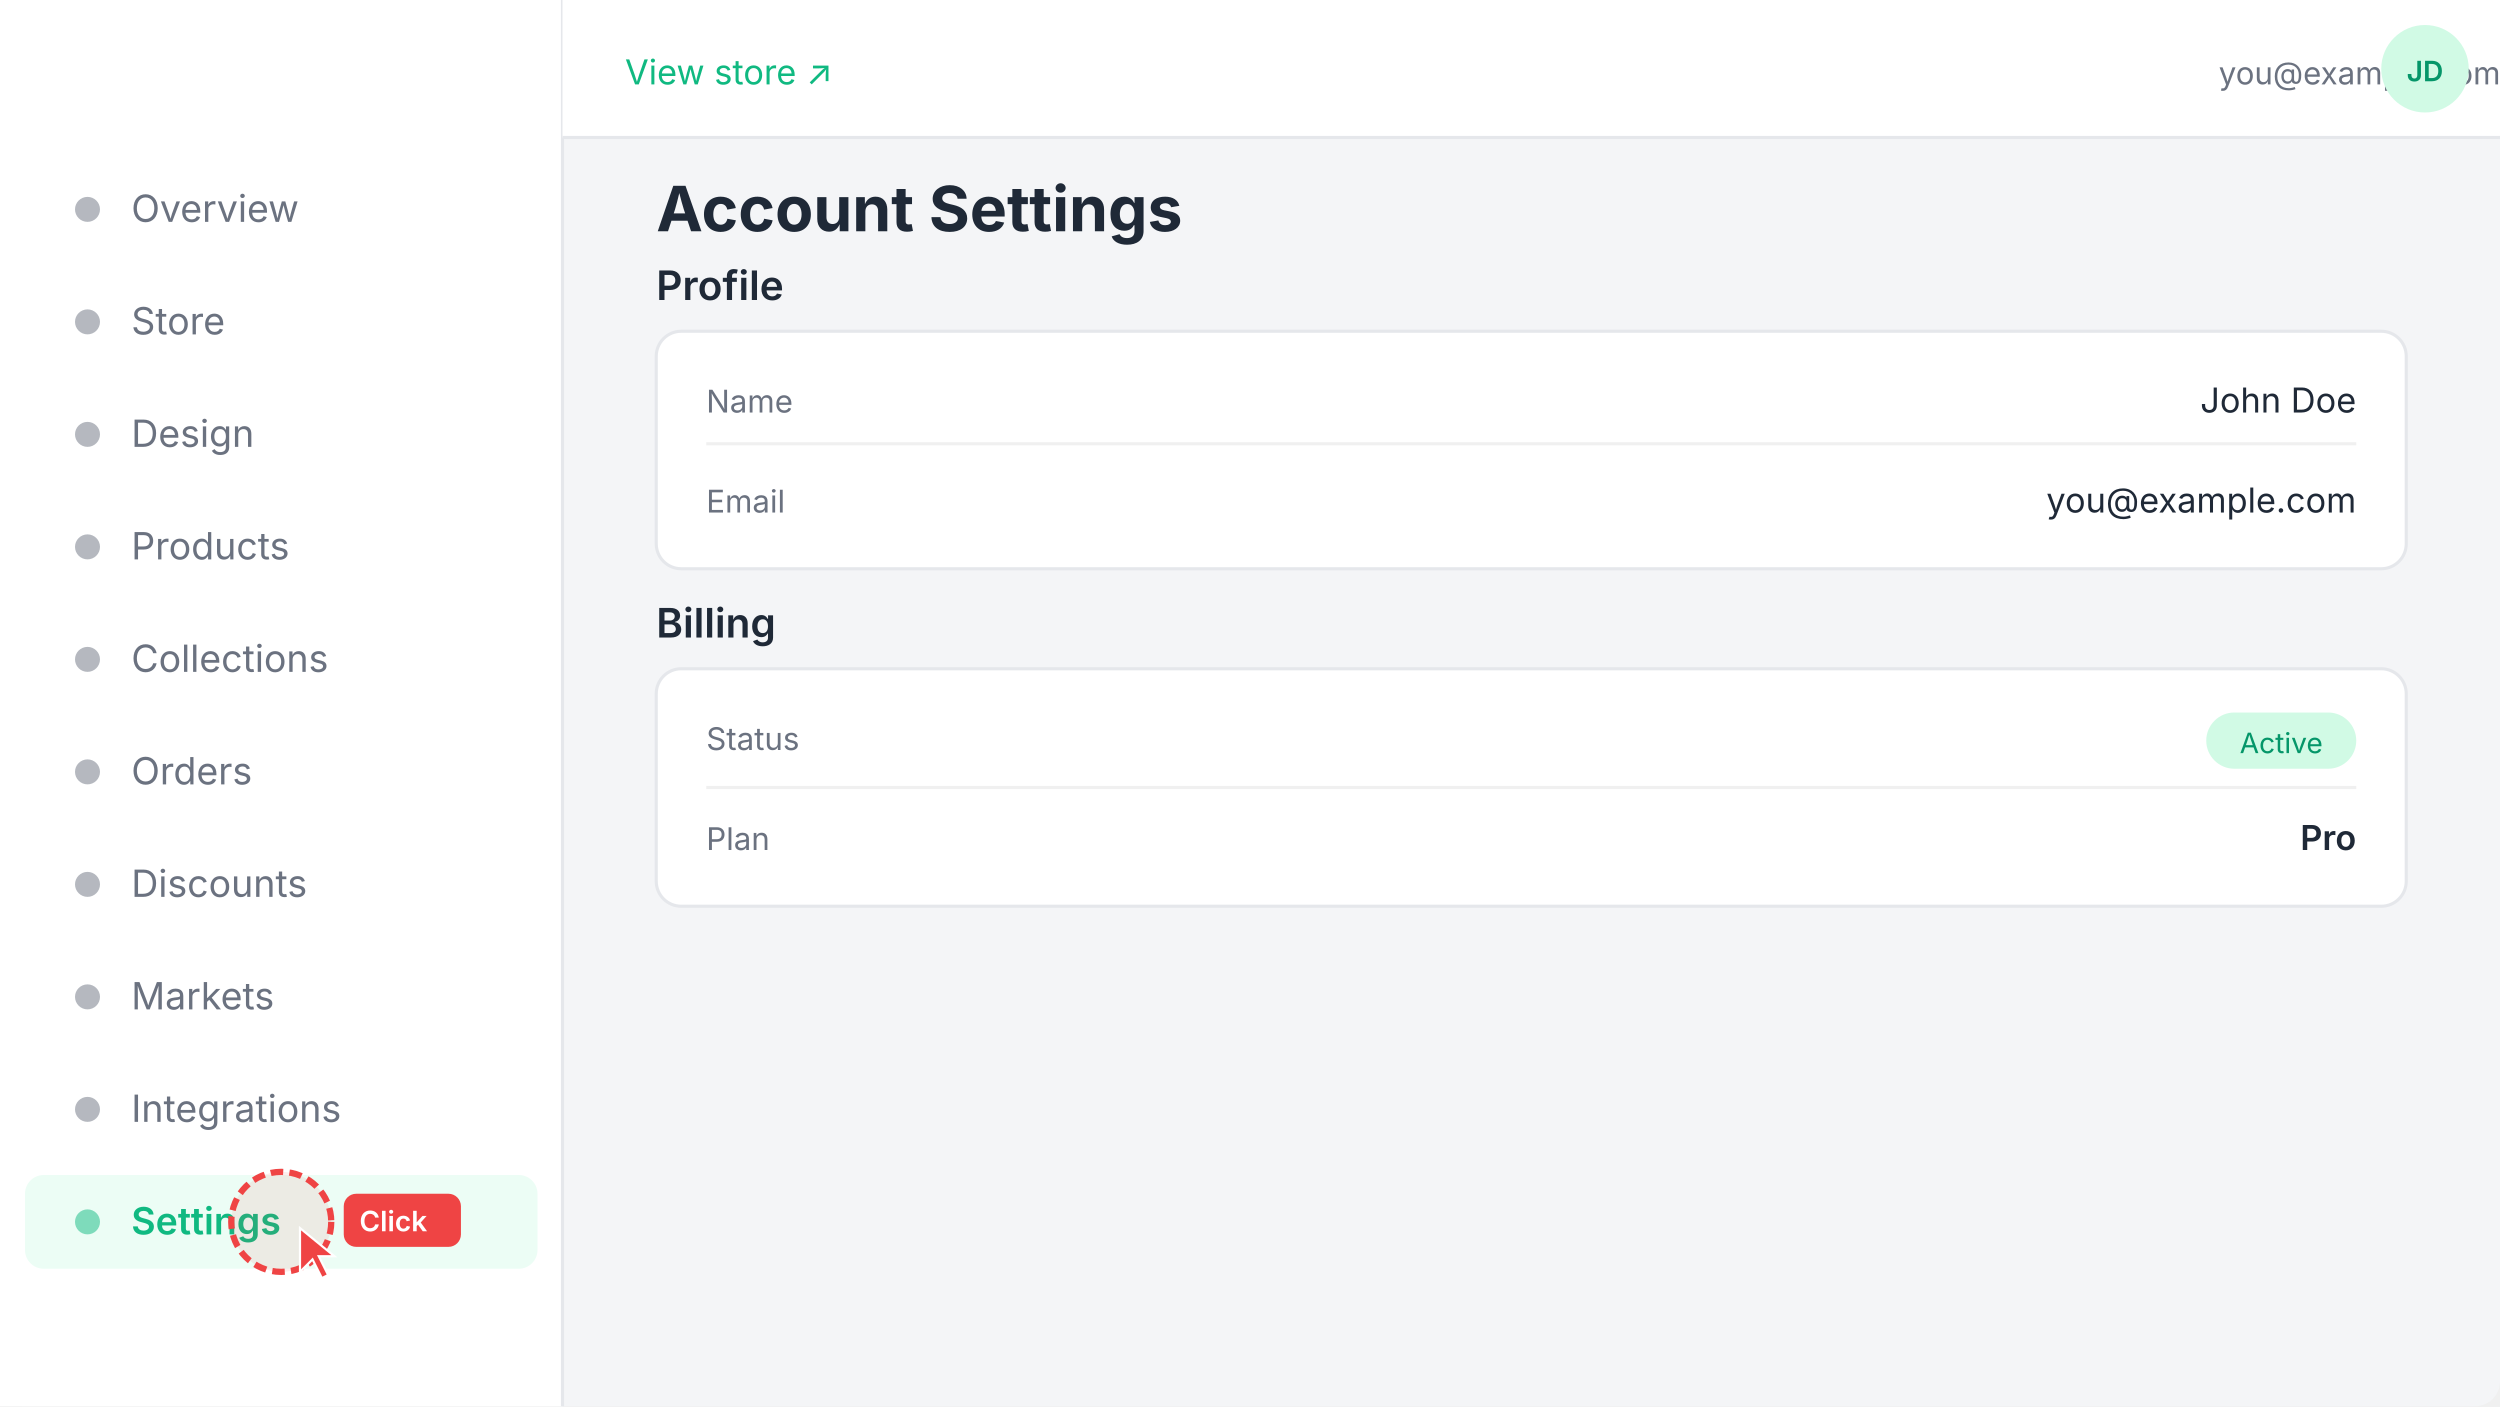
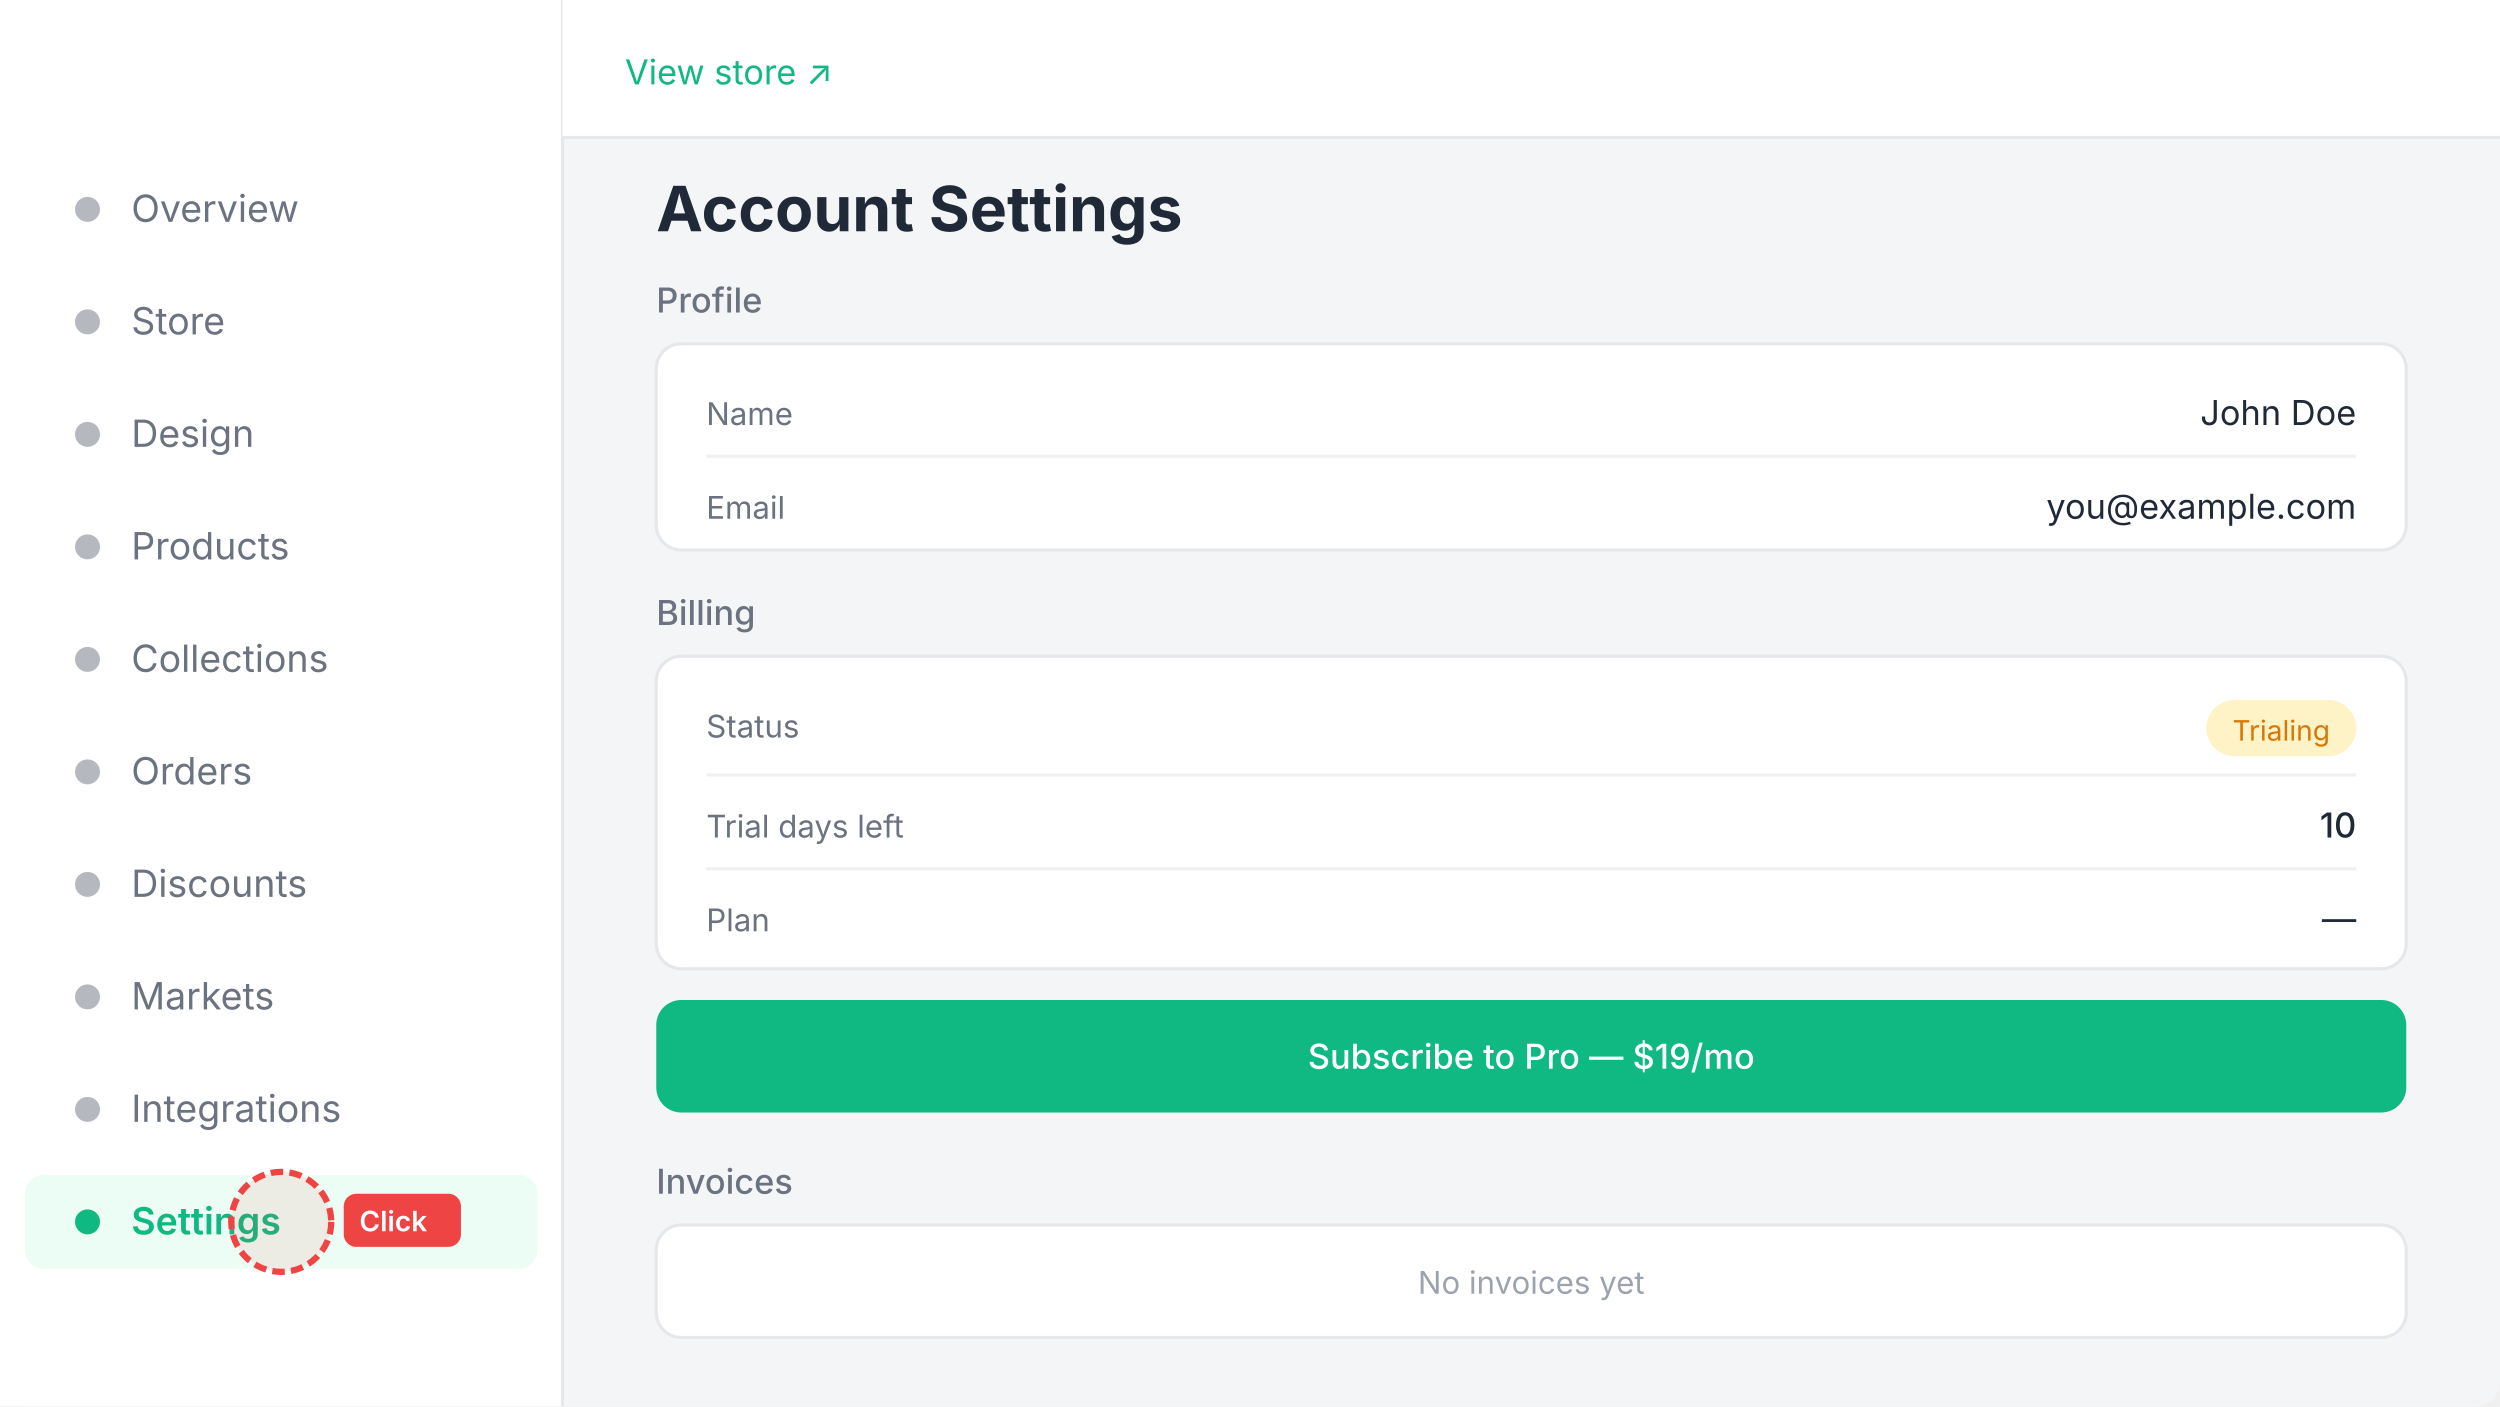
<svg xmlns="http://www.w3.org/2000/svg" viewBox="0 0 800 450" width="800" height="450">
  <defs>
-     <style>
-     text { font-family: -apple-system, BlinkMacSystemFont, 'Segoe UI', sans-serif; }
-   </style>
+     <style>text { font-family: -apple-system, BlinkMacSystemFont, 'Segoe UI', sans-serif; }</style>
  </defs>
  <rect width="800" height="450" fill="#f4f5f7" rx="8" />
-   <rect x="0" y="0" width="180" height="450" fill="#ffffff" rx="0" />
-   <line x1="180" y1="0" x2="180" y2="450" stroke="#e5e7eb" stroke-width="1" />
+   <rect x="0" y="0" width="180" height="450" fill="#ffffff" />
+   <line x1="180" y1="0" x2="180" y2="450" stroke="#e5e7eb" />
  <circle cx="28" cy="67" r="4" fill="#6b7280" opacity="0.5" />
-   <text x="42" y="71" font-size="12" fill="#6b7280" font-weight="400">Overview</text>
+   <text x="42" y="71" font-size="12" fill="#6b7280">Overview</text>
  <circle cx="28" cy="103" r="4" fill="#6b7280" opacity="0.5" />
-   <text x="42" y="107" font-size="12" fill="#6b7280" font-weight="400">Store</text>
+   <text x="42" y="107" font-size="12" fill="#6b7280">Store</text>
  <circle cx="28" cy="139" r="4" fill="#6b7280" opacity="0.5" />
-   <text x="42" y="143" font-size="12" fill="#6b7280" font-weight="400">Design</text>
+   <text x="42" y="143" font-size="12" fill="#6b7280">Design</text>
  <circle cx="28" cy="175" r="4" fill="#6b7280" opacity="0.5" />
-   <text x="42" y="179" font-size="12" fill="#6b7280" font-weight="400">Products</text>
+   <text x="42" y="179" font-size="12" fill="#6b7280">Products</text>
  <circle cx="28" cy="211" r="4" fill="#6b7280" opacity="0.5" />
-   <text x="42" y="215" font-size="12" fill="#6b7280" font-weight="400">Collections</text>
+   <text x="42" y="215" font-size="12" fill="#6b7280">Collections</text>
  <circle cx="28" cy="247" r="4" fill="#6b7280" opacity="0.5" />
-   <text x="42" y="251" font-size="12" fill="#6b7280" font-weight="400">Orders</text>
+   <text x="42" y="251" font-size="12" fill="#6b7280">Orders</text>
  <circle cx="28" cy="283" r="4" fill="#6b7280" opacity="0.5" />
-   <text x="42" y="287" font-size="12" fill="#6b7280" font-weight="400">Discounts</text>
+   <text x="42" y="287" font-size="12" fill="#6b7280">Discounts</text>
  <circle cx="28" cy="319" r="4" fill="#6b7280" opacity="0.5" />
-   <text x="42" y="323" font-size="12" fill="#6b7280" font-weight="400">Markets</text>
+   <text x="42" y="323" font-size="12" fill="#6b7280">Markets</text>
  <circle cx="28" cy="355" r="4" fill="#6b7280" opacity="0.5" />
-   <text x="42" y="359" font-size="12" fill="#6b7280" font-weight="400">Integrations</text>
+   <text x="42" y="359" font-size="12" fill="#6b7280">Integrations</text>
  <rect x="8" y="376" width="164" height="30" rx="6" fill="#ecfdf5" />
-   <circle cx="28" cy="391" r="4" fill="#10b981" opacity="0.5" />
+   <circle cx="28" cy="391" r="4" fill="#10b981" />
  <text x="42" y="395" font-size="12" fill="#10b981" font-weight="600">Settings</text>
  <rect x="180" y="0" width="620" height="44" fill="#ffffff" />
-   <line x1="180" y1="44" x2="800" y2="44" stroke="#e5e7eb" stroke-width="1" />
+   <line x1="180" y1="44" x2="800" y2="44" stroke="#e5e7eb" />
  <text x="200" y="27" font-size="11" fill="#10b981">View store ↗</text>
-   <text x="710" y="27" font-size="10" fill="#6b7280">you@example.com</text>
-   <circle cx="776" cy="22" r="14" fill="#d1fae5" />
-   <text x="776" y="26" font-size="9" fill="#059669" text-anchor="middle" font-weight="600">JD</text>
  <text x="210" y="74" font-size="20" font-weight="700" fill="#1f2937">Account Settings</text>
-   <text x="210" y="96" font-size="13" font-weight="600" fill="#1f2937">Profile</text>
-   <rect x="210" y="106" width="560" height="76" rx="8" fill="#ffffff" stroke="#e5e7eb" stroke-width="1" />
-   <text x="226" y="132" font-size="10" fill="#6b7280">Name</text>
-   <text x="754" y="132" font-size="11" fill="#1f2937" text-anchor="end">John Doe</text>
-   <line x1="226" y1="142" x2="754" y2="142" stroke="#f0f0f0" stroke-width="1" />
-   <text x="226" y="164" font-size="10" fill="#6b7280">Email</text>
-   <text x="754" y="164" font-size="11" fill="#1f2937" text-anchor="end">you@example.com</text>
-   <text x="210" y="204" font-size="13" font-weight="600" fill="#1f2937">Billing</text>
-   <rect x="210" y="214" width="560" height="76" rx="8" fill="#ffffff" stroke="#e5e7eb" stroke-width="1" />
-   <text x="226" y="240" font-size="10" fill="#6b7280">Status</text>
-   <rect x="706" y="228" width="48" height="18" rx="9" fill="#d1fae5" />
-   <text x="730" y="241" font-size="9" fill="#059669" text-anchor="middle">Active</text>
-   <line x1="226" y1="252" x2="754" y2="252" stroke="#f0f0f0" stroke-width="1" />
-   <text x="226" y="272" font-size="10" fill="#6b7280">Plan</text>
-   <text x="754" y="272" font-size="11" font-weight="600" fill="#1f2937" text-anchor="end">Pro</text>
+   <text x="210" y="100" font-size="11" font-weight="500" fill="#6b7280">Profile</text>
+   <rect x="210" y="110" width="560" height="66" rx="8" fill="#ffffff" stroke="#e5e7eb" />
+   <text x="226" y="136" font-size="10" fill="#6b7280">Name</text>
+   <text x="754" y="136" font-size="11" fill="#1f2937" text-anchor="end">John Doe</text>
+   <line x1="226" y1="146" x2="754" y2="146" stroke="#f0f0f0" />
+   <text x="226" y="166" font-size="10" fill="#6b7280">Email</text>
+   <text x="754" y="166" font-size="11" fill="#1f2937" text-anchor="end">you@example.com</text>
+   <text x="210" y="200" font-size="11" font-weight="500" fill="#6b7280">Billing</text>
+   <rect x="210" y="210" width="560" height="100" rx="8" fill="#ffffff" stroke="#e5e7eb" />
+   <text x="226" y="236" font-size="10" fill="#6b7280">Status</text>
+   <rect x="706" y="224" width="48" height="18" rx="9" fill="#fef3c7" />
+   <text x="730" y="237" font-size="9" fill="#d97706" text-anchor="middle">Trialing</text>
+   <line x1="226" y1="248" x2="754" y2="248" stroke="#f0f0f0" />
+   <text x="226" y="268" font-size="10" fill="#6b7280">Trial days left</text>
+   <text x="754" y="268" font-size="11" fill="#1f2937" font-weight="500" text-anchor="end">10</text>
+   <line x1="226" y1="278" x2="754" y2="278" stroke="#f0f0f0" />
+   <text x="226" y="298" font-size="10" fill="#6b7280">Plan</text>
+   <text x="754" y="298" font-size="11" fill="#1f2937" text-anchor="end">—</text>
+   <rect x="210" y="320" width="560" height="36" rx="8" fill="#10b981" />
+   <text x="490" y="342" font-size="11" fill="#ffffff" text-anchor="middle" font-weight="500">Subscribe to Pro — $19/mo</text>
+   <text x="210" y="382" font-size="11" font-weight="500" fill="#6b7280">Invoices</text>
+   <rect x="210" y="392" width="560" height="36" rx="8" fill="#ffffff" stroke="#e5e7eb" />
+   <text x="490" y="414" font-size="10" fill="#9ca3af" text-anchor="middle">No invoices yet</text>
  <g class="doc-annotations">
    <circle cx="90" cy="391" r="16" fill="#ef4444" opacity="0.10" />
    <circle cx="90" cy="391" r="16" fill="none" stroke="#ef4444" stroke-width="2" stroke-dasharray="4 2" />
-     <g transform="translate(96, 393)">
-       <path d="M0,0 L0,14 L4,10 L7,16 L9,15 L6,9 L11,9 Z" fill="#ef4444" stroke="#fff" stroke-width="0.7" />
-     </g>
    <rect x="110" y="382" width="37.5" height="17" rx="4" fill="#ef4444" />
    <text x="115" y="394" font-size="9" fill="#fff" font-weight="600">Click</text>
  </g>
</svg>
